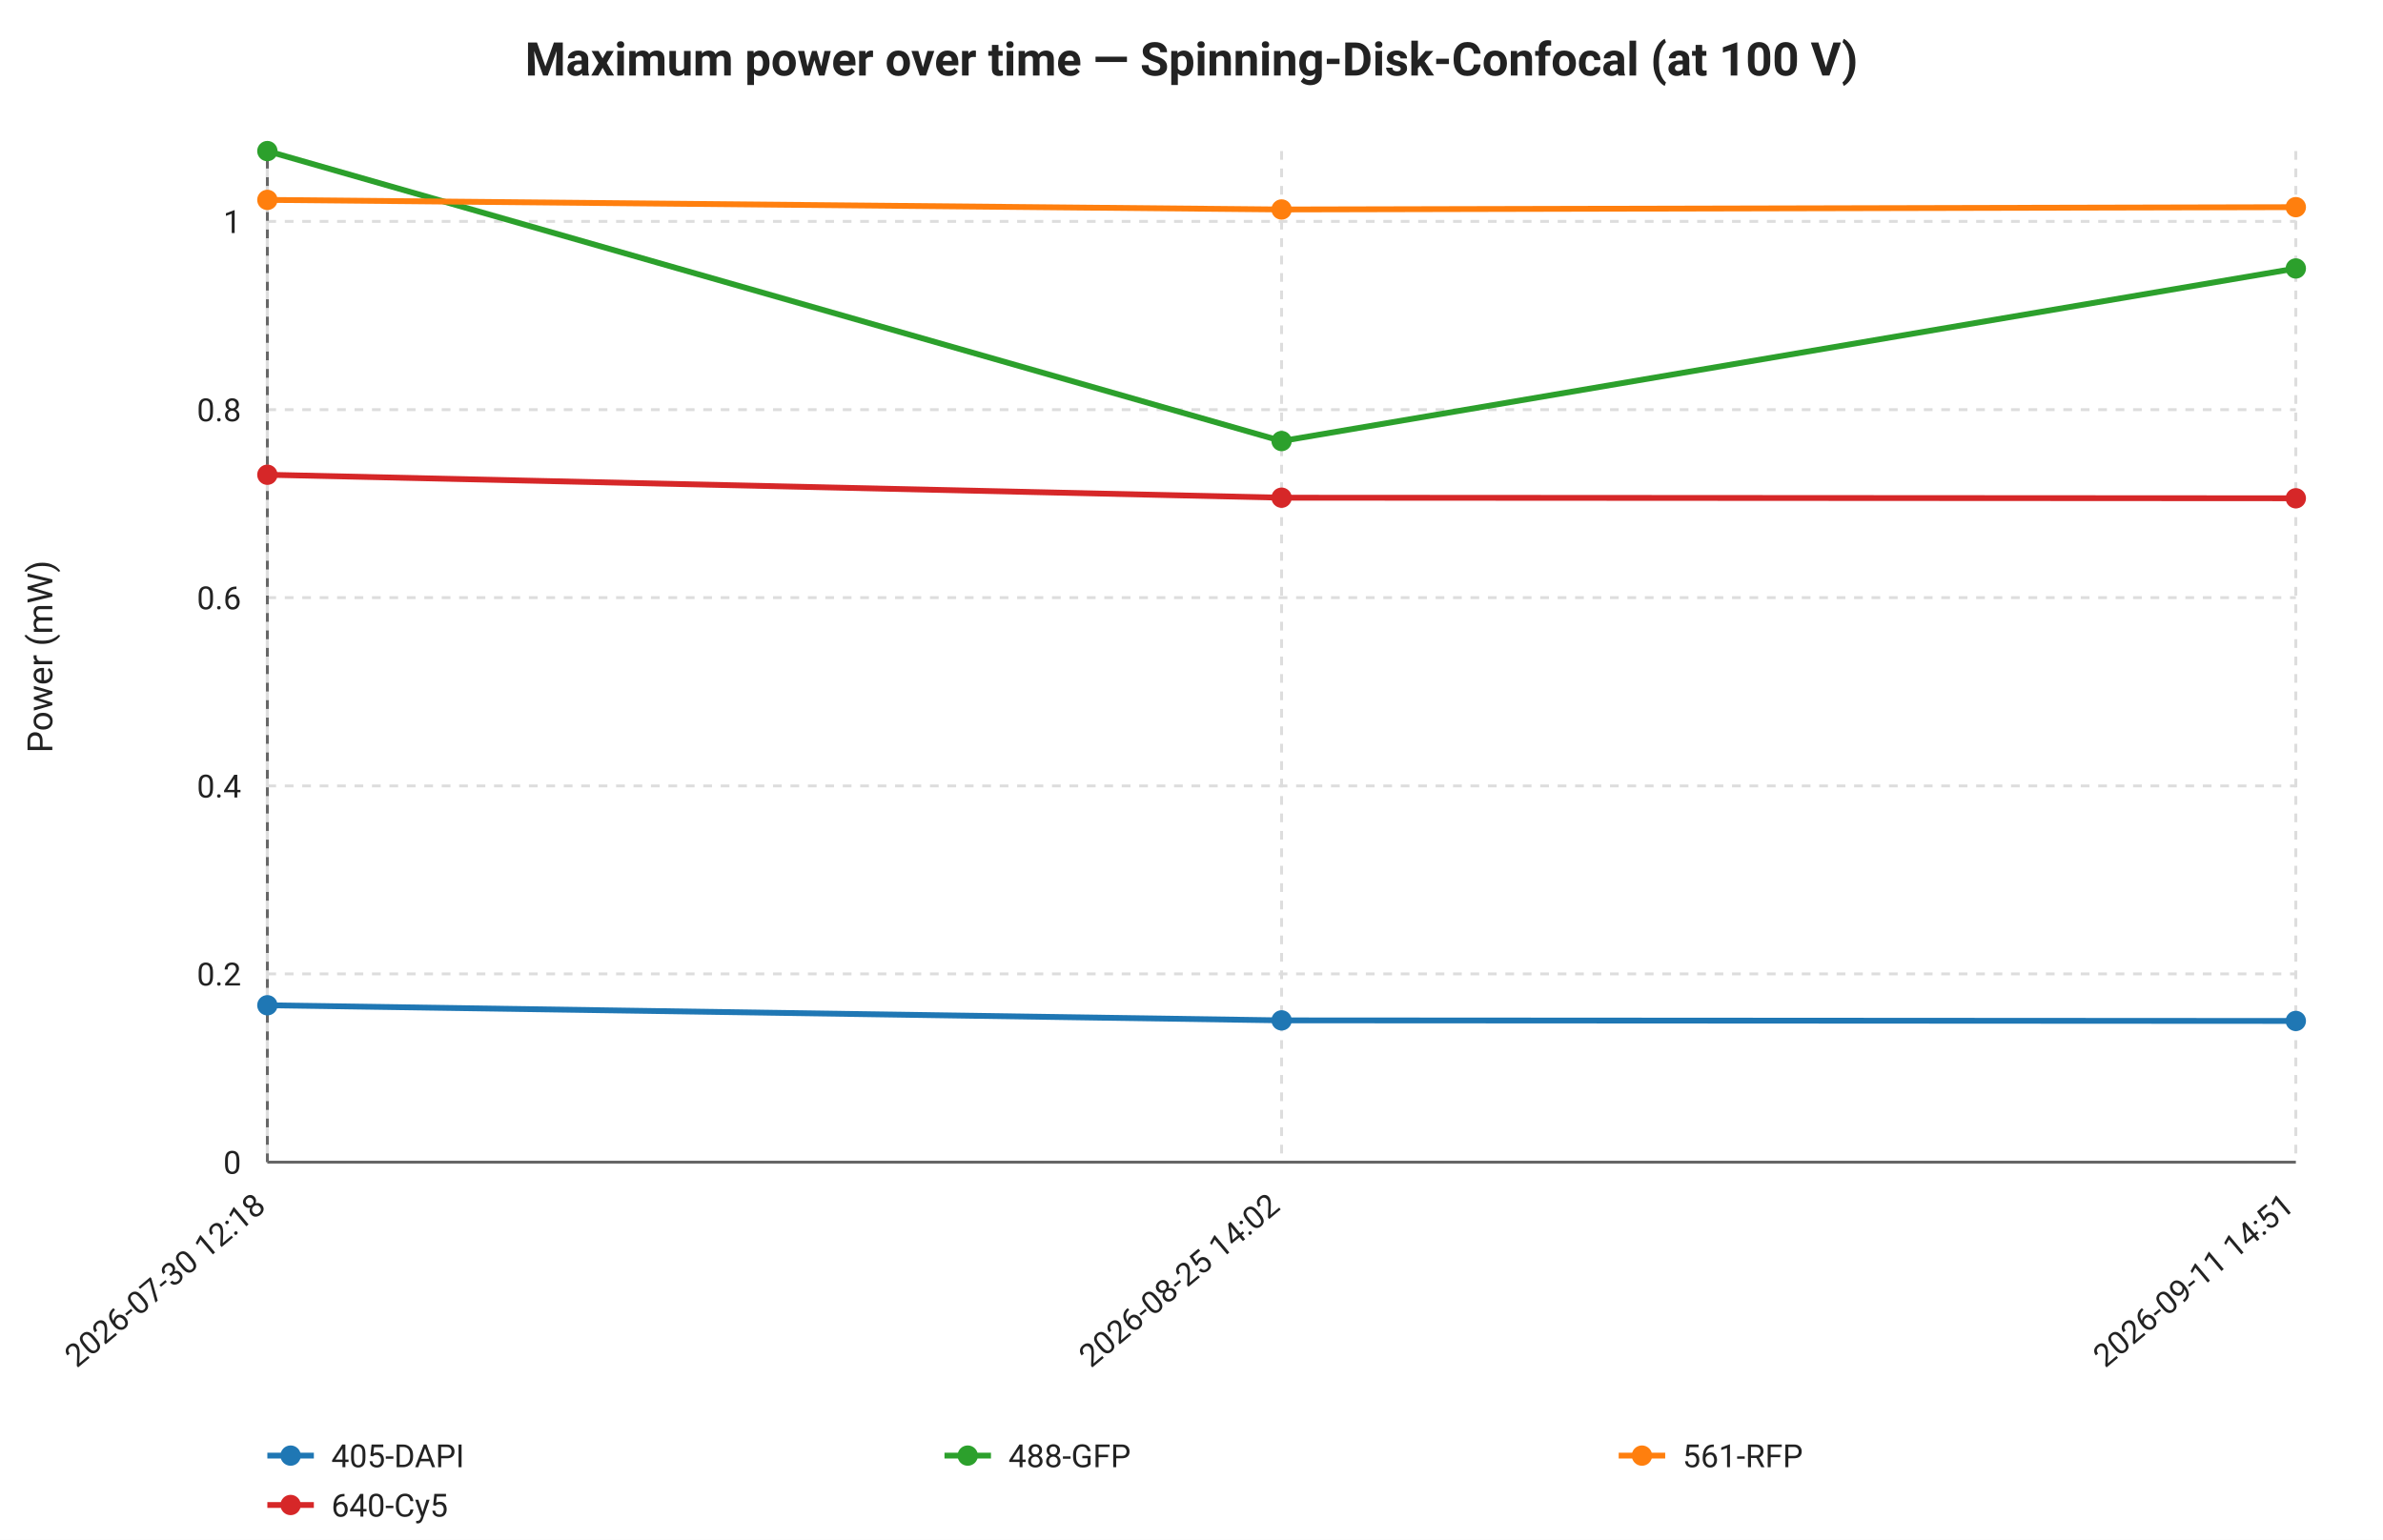
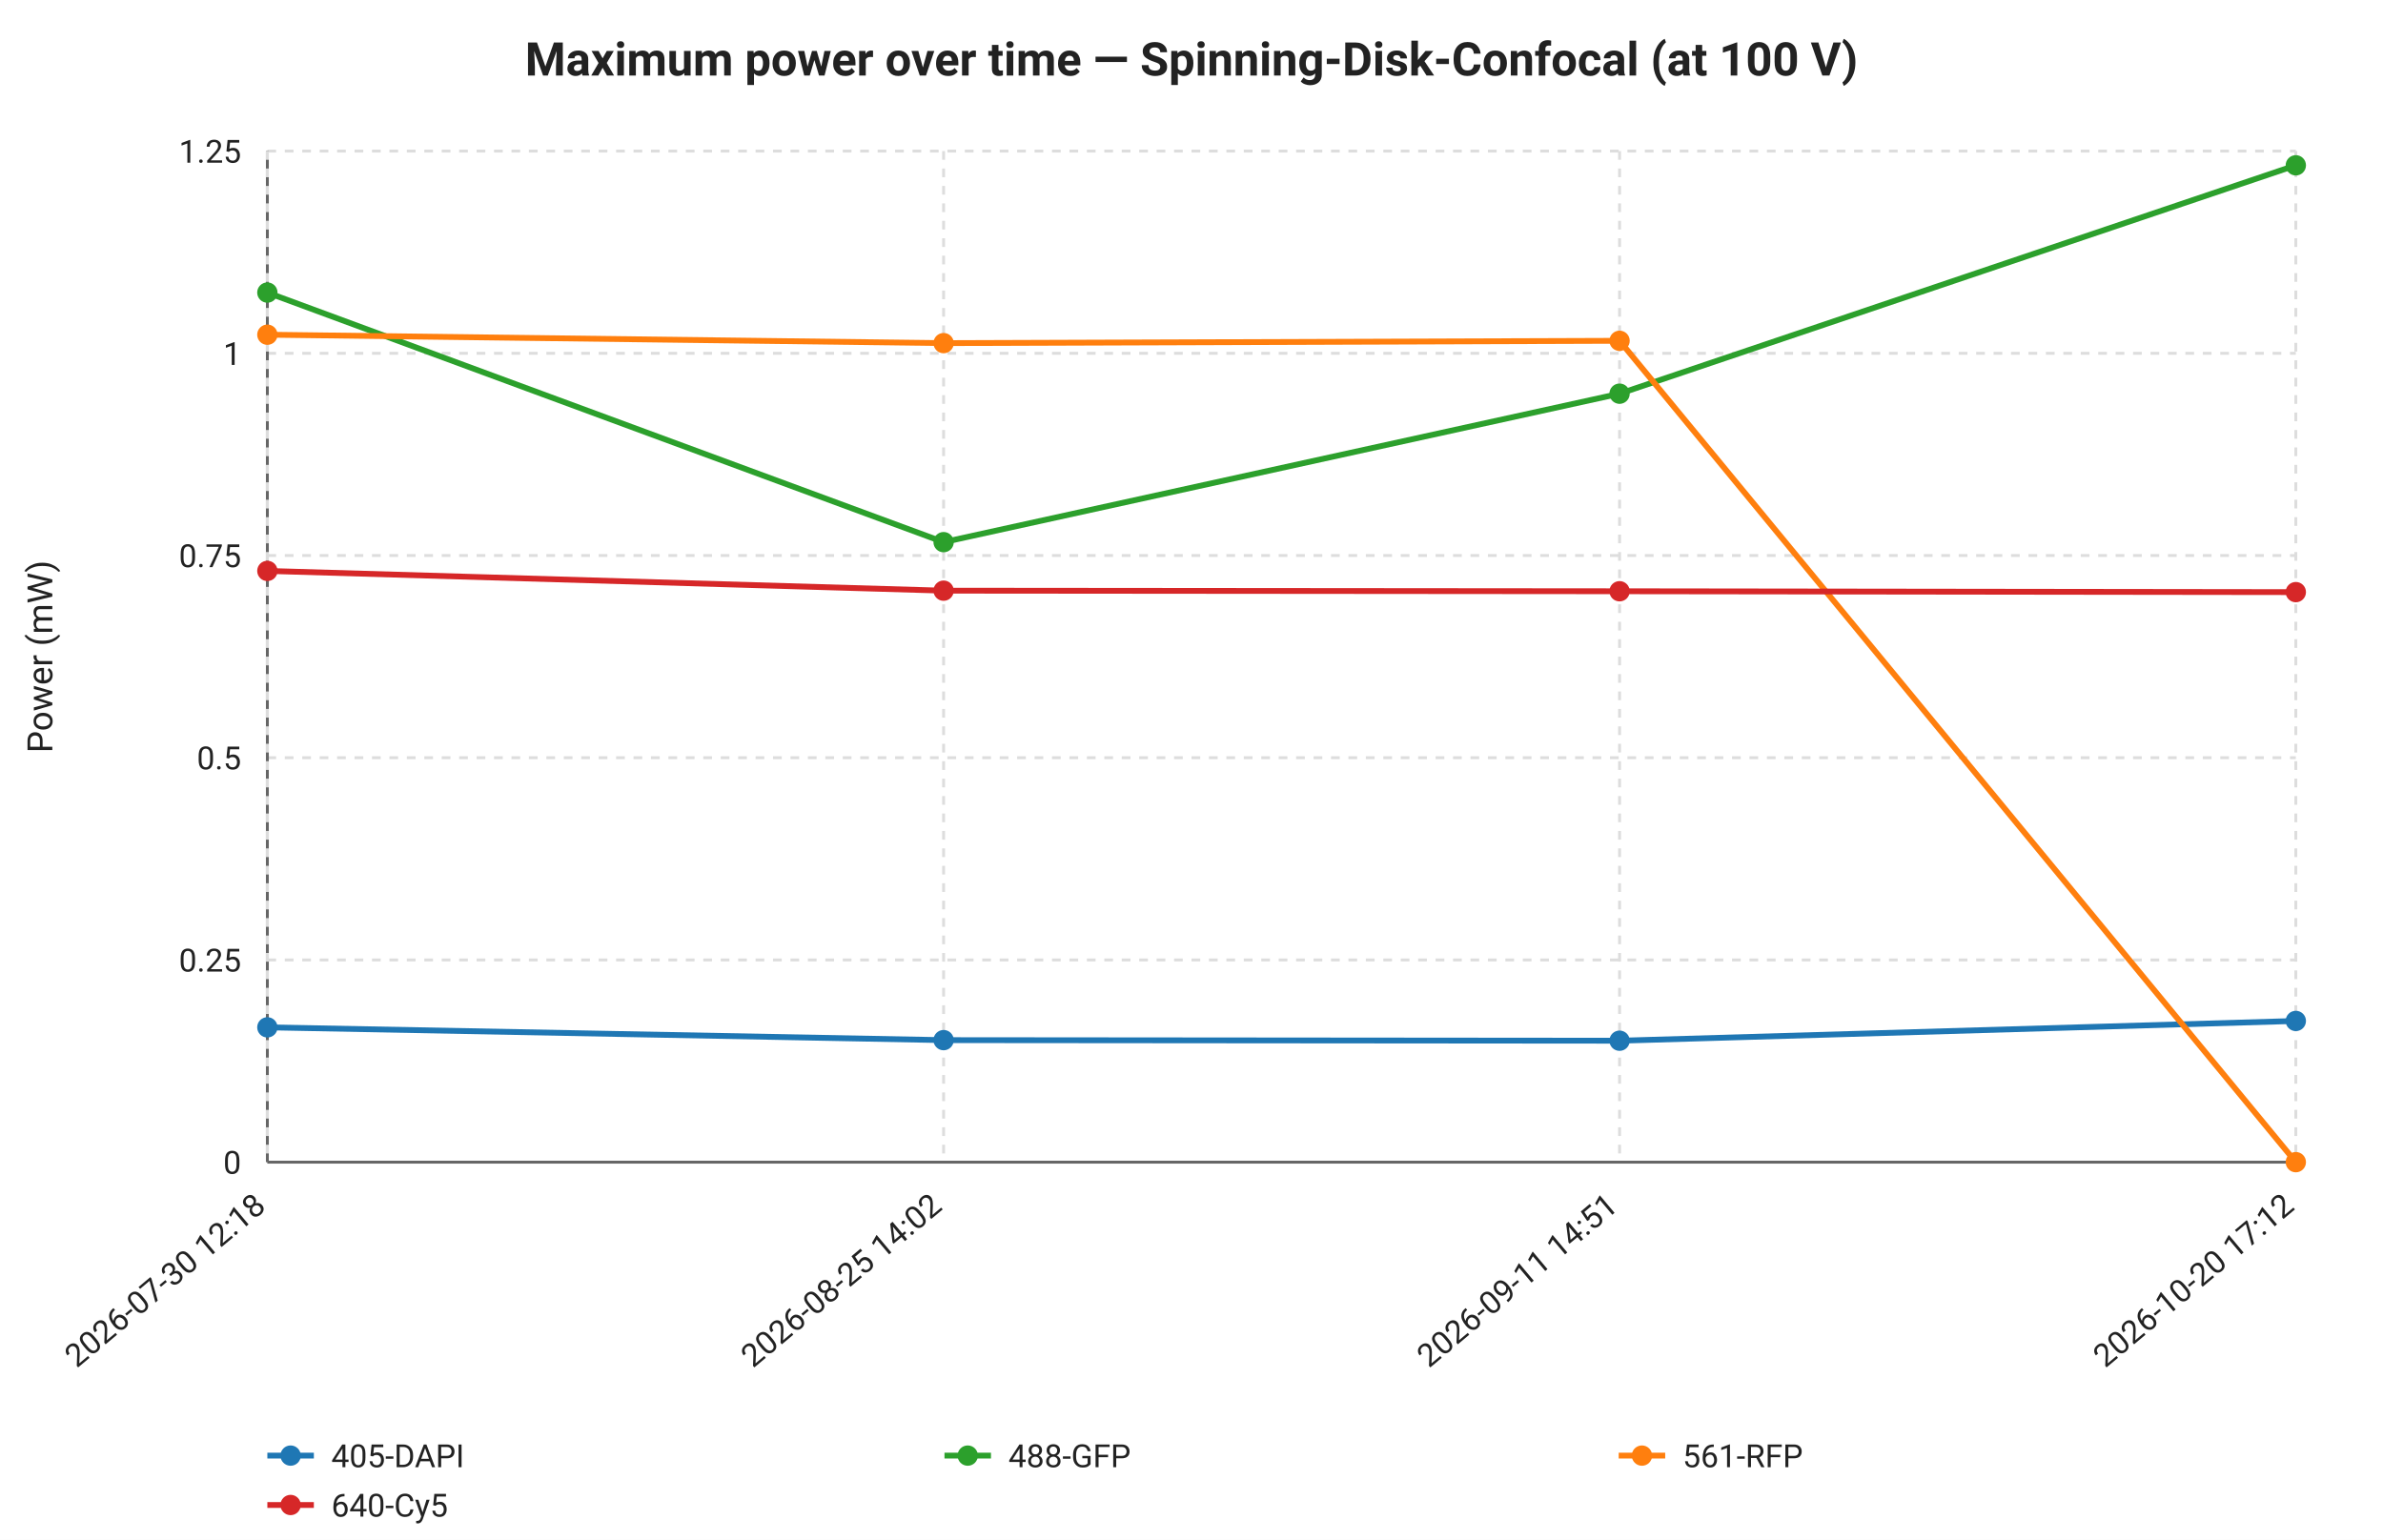
<svg xmlns="http://www.w3.org/2000/svg" viewBox="0 0 820 530" width="100%" role="img" aria-label="Maximum power over time — Spinning-Disk-Confocal (at 100 V)" style="max-width:100%;height:auto;font-family:system-ui,-apple-system,Segoe UI,Roboto,sans-serif">
  <style>.hp-bg{fill:#fff}.hp-fg{fill:#222}.hp-ax{stroke:#666}.hp-gr{stroke:#ddd}@media (prefers-color-scheme:dark){.hp-bg{fill:#0d1117}.hp-fg{fill:#e6edf3}.hp-ax{stroke:#8b949e}.hp-gr{stroke:#30363d}}</style>
  <rect class="hp-bg" x="0" y="0" width="820" height="530" />
  <text class="hp-fg" x="410" y="26" text-anchor="middle" font-size="16" font-weight="600">Maximum power over time — Spinning-Disk-Confocal (at 100 V)</text>
  <line class="hp-gr" x1="92" y1="400.0" x2="790" y2="400.0" stroke-dasharray="3 3" />
  <text class="hp-fg" x="83" y="404.0" text-anchor="end" font-size="11">0</text>
-   <line class="hp-gr" x1="92" y1="335.2" x2="790" y2="335.2" stroke-dasharray="3 3" />
-   <text class="hp-fg" x="83" y="339.2" text-anchor="end" font-size="11">0.2</text>
-   <line class="hp-gr" x1="92" y1="270.5" x2="790" y2="270.5" stroke-dasharray="3 3" />
-   <text class="hp-fg" x="83" y="274.5" text-anchor="end" font-size="11">0.4</text>
-   <line class="hp-gr" x1="92" y1="205.7" x2="790" y2="205.7" stroke-dasharray="3 3" />
-   <text class="hp-fg" x="83" y="209.7" text-anchor="end" font-size="11">0.6</text>
-   <line class="hp-gr" x1="92" y1="141.0" x2="790" y2="141.0" stroke-dasharray="3 3" />
-   <text class="hp-fg" x="83" y="145.0" text-anchor="end" font-size="11">0.8</text>
-   <line class="hp-gr" x1="92" y1="76.2" x2="790" y2="76.2" stroke-dasharray="3 3" />
-   <text class="hp-fg" x="83" y="80.2" text-anchor="end" font-size="11">1</text>
+   <line class="hp-gr" x1="92" y1="330.4" x2="790" y2="330.4" stroke-dasharray="3 3" />
+   <text class="hp-fg" x="83" y="334.4" text-anchor="end" font-size="11">0.25</text>
+   <line class="hp-gr" x1="92" y1="260.8" x2="790" y2="260.8" stroke-dasharray="3 3" />
+   <text class="hp-fg" x="83" y="264.8" text-anchor="end" font-size="11">0.5</text>
+   <line class="hp-gr" x1="92" y1="191.2" x2="790" y2="191.2" stroke-dasharray="3 3" />
+   <text class="hp-fg" x="83" y="195.2" text-anchor="end" font-size="11">0.75</text>
+   <line class="hp-gr" x1="92" y1="121.6" x2="790" y2="121.6" stroke-dasharray="3 3" />
+   <text class="hp-fg" x="83" y="125.6" text-anchor="end" font-size="11">1</text>
+   <line class="hp-gr" x1="92" y1="52.0" x2="790" y2="52.0" stroke-dasharray="3 3" />
+   <text class="hp-fg" x="83" y="56.0" text-anchor="end" font-size="11">1.25</text>
  <line class="hp-ax" x1="92" y1="52" x2="92" y2="400" />
  <line class="hp-ax" x1="92" y1="400" x2="790" y2="400" />
  <text class="hp-fg" x="18" y="226" font-size="12" text-anchor="middle" transform="rotate(-90 18 226)">Power (mW)</text>
  <line class="hp-gr" x1="92.0" y1="52" x2="92.0" y2="400" stroke-dasharray="3 3" />
  <text class="hp-fg" x="92.0" y="416" font-size="11" text-anchor="end" transform="rotate(-40 92.0 416)">2026-07-30 12:18</text>
-   <line class="hp-gr" x1="441.0" y1="52" x2="441.0" y2="400" stroke-dasharray="3 3" />
-   <text class="hp-fg" x="441.0" y="416" font-size="11" text-anchor="end" transform="rotate(-40 441.0 416)">2026-08-25 14:02</text>
+   <line class="hp-gr" x1="324.7" y1="52" x2="324.7" y2="400" stroke-dasharray="3 3" />
+   <text class="hp-fg" x="324.7" y="416" font-size="11" text-anchor="end" transform="rotate(-40 324.7 416)">2026-08-25 14:02</text>
+   <line class="hp-gr" x1="557.3" y1="52" x2="557.3" y2="400" stroke-dasharray="3 3" />
+   <text class="hp-fg" x="557.3" y="416" font-size="11" text-anchor="end" transform="rotate(-40 557.3 416)">2026-09-11 14:51</text>
  <line class="hp-gr" x1="790.0" y1="52" x2="790.0" y2="400" stroke-dasharray="3 3" />
-   <text class="hp-fg" x="790.0" y="416" font-size="11" text-anchor="end" transform="rotate(-40 790.0 416)">2026-09-11 14:51</text>
-   <polyline fill="none" stroke="#1f77b4" stroke-width="2" points="92.0,346.0 441.0,351.2 790.0,351.4" />
-   <circle cx="92.0" cy="346.0" r="3.5" fill="#1f77b4" />
-   <circle cx="441.0" cy="351.2" r="3.5" fill="#1f77b4" />
+   <text class="hp-fg" x="790.0" y="416" font-size="11" text-anchor="end" transform="rotate(-40 790.0 416)">2026-10-20 17:12</text>
+   <polyline fill="none" stroke="#1f77b4" stroke-width="2" points="92.0,353.6 324.7,358.0 557.3,358.2 790.0,351.4" />
+   <circle cx="92.0" cy="353.6" r="3.5" fill="#1f77b4" />
+   <circle cx="324.7" cy="358.0" r="3.5" fill="#1f77b4" />
+   <circle cx="557.3" cy="358.2" r="3.5" fill="#1f77b4" />
  <circle cx="790.0" cy="351.4" r="3.5" fill="#1f77b4" />
-   <polyline fill="none" stroke="#2ca02c" stroke-width="2" points="92.0,52.0 441.0,151.8 790.0,92.4" />
-   <circle cx="92.0" cy="52.0" r="3.5" fill="#2ca02c" />
-   <circle cx="441.0" cy="151.8" r="3.5" fill="#2ca02c" />
-   <circle cx="790.0" cy="92.4" r="3.5" fill="#2ca02c" />
-   <polyline fill="none" stroke="#ff7f0e" stroke-width="2" points="92.0,68.8 441.0,72.1 790.0,71.3" />
-   <circle cx="92.0" cy="68.8" r="3.5" fill="#ff7f0e" />
-   <circle cx="441.0" cy="72.1" r="3.5" fill="#ff7f0e" />
-   <circle cx="790.0" cy="71.3" r="3.5" fill="#ff7f0e" />
-   <polyline fill="none" stroke="#d62728" stroke-width="2" points="92.0,163.4 441.0,171.3 790.0,171.5" />
-   <circle cx="92.0" cy="163.4" r="3.5" fill="#d62728" />
-   <circle cx="441.0" cy="171.3" r="3.5" fill="#d62728" />
-   <circle cx="790.0" cy="171.5" r="3.5" fill="#d62728" />
+   <polyline fill="none" stroke="#2ca02c" stroke-width="2" points="92.0,100.7 324.7,186.6 557.3,135.5 790.0,56.9" />
+   <circle cx="92.0" cy="100.7" r="3.5" fill="#2ca02c" />
+   <circle cx="324.7" cy="186.6" r="3.5" fill="#2ca02c" />
+   <circle cx="557.3" cy="135.5" r="3.5" fill="#2ca02c" />
+   <circle cx="790.0" cy="56.9" r="3.5" fill="#2ca02c" />
+   <polyline fill="none" stroke="#ff7f0e" stroke-width="2" points="92.0,115.2 324.7,118.1 557.3,117.3 790.0,400.0" />
+   <circle cx="92.0" cy="115.2" r="3.5" fill="#ff7f0e" />
+   <circle cx="324.7" cy="118.1" r="3.5" fill="#ff7f0e" />
+   <circle cx="557.3" cy="117.3" r="3.5" fill="#ff7f0e" />
+   <circle cx="790.0" cy="400.0" r="3.5" fill="#ff7f0e" />
+   <polyline fill="none" stroke="#d62728" stroke-width="2" points="92.0,196.5 324.7,203.3 557.3,203.5 790.0,203.8" />
+   <circle cx="92.0" cy="196.5" r="3.5" fill="#d62728" />
+   <circle cx="324.7" cy="203.3" r="3.5" fill="#d62728" />
+   <circle cx="557.3" cy="203.5" r="3.5" fill="#d62728" />
+   <circle cx="790.0" cy="203.8" r="3.5" fill="#d62728" />
  <line x1="92" y1="501" x2="108" y2="501" stroke="#1f77b4" stroke-width="2" />
  <circle cx="100" cy="501" r="3.5" fill="#1f77b4" />
  <text class="hp-fg" x="114" y="505" font-size="11">405-DAPI</text>
  <line x1="325" y1="501" x2="341" y2="501" stroke="#2ca02c" stroke-width="2" />
  <circle cx="333" cy="501" r="3.5" fill="#2ca02c" />
  <text class="hp-fg" x="347" y="505" font-size="11">488-GFP</text>
  <line x1="557" y1="501" x2="573" y2="501" stroke="#ff7f0e" stroke-width="2" />
  <circle cx="565" cy="501" r="3.5" fill="#ff7f0e" />
  <text class="hp-fg" x="579" y="505" font-size="11">561-RFP</text>
  <line x1="92" y1="518" x2="108" y2="518" stroke="#d62728" stroke-width="2" />
  <circle cx="100" cy="518" r="3.5" fill="#d62728" />
  <text class="hp-fg" x="114" y="522" font-size="11">640-Cy5</text>
</svg>
